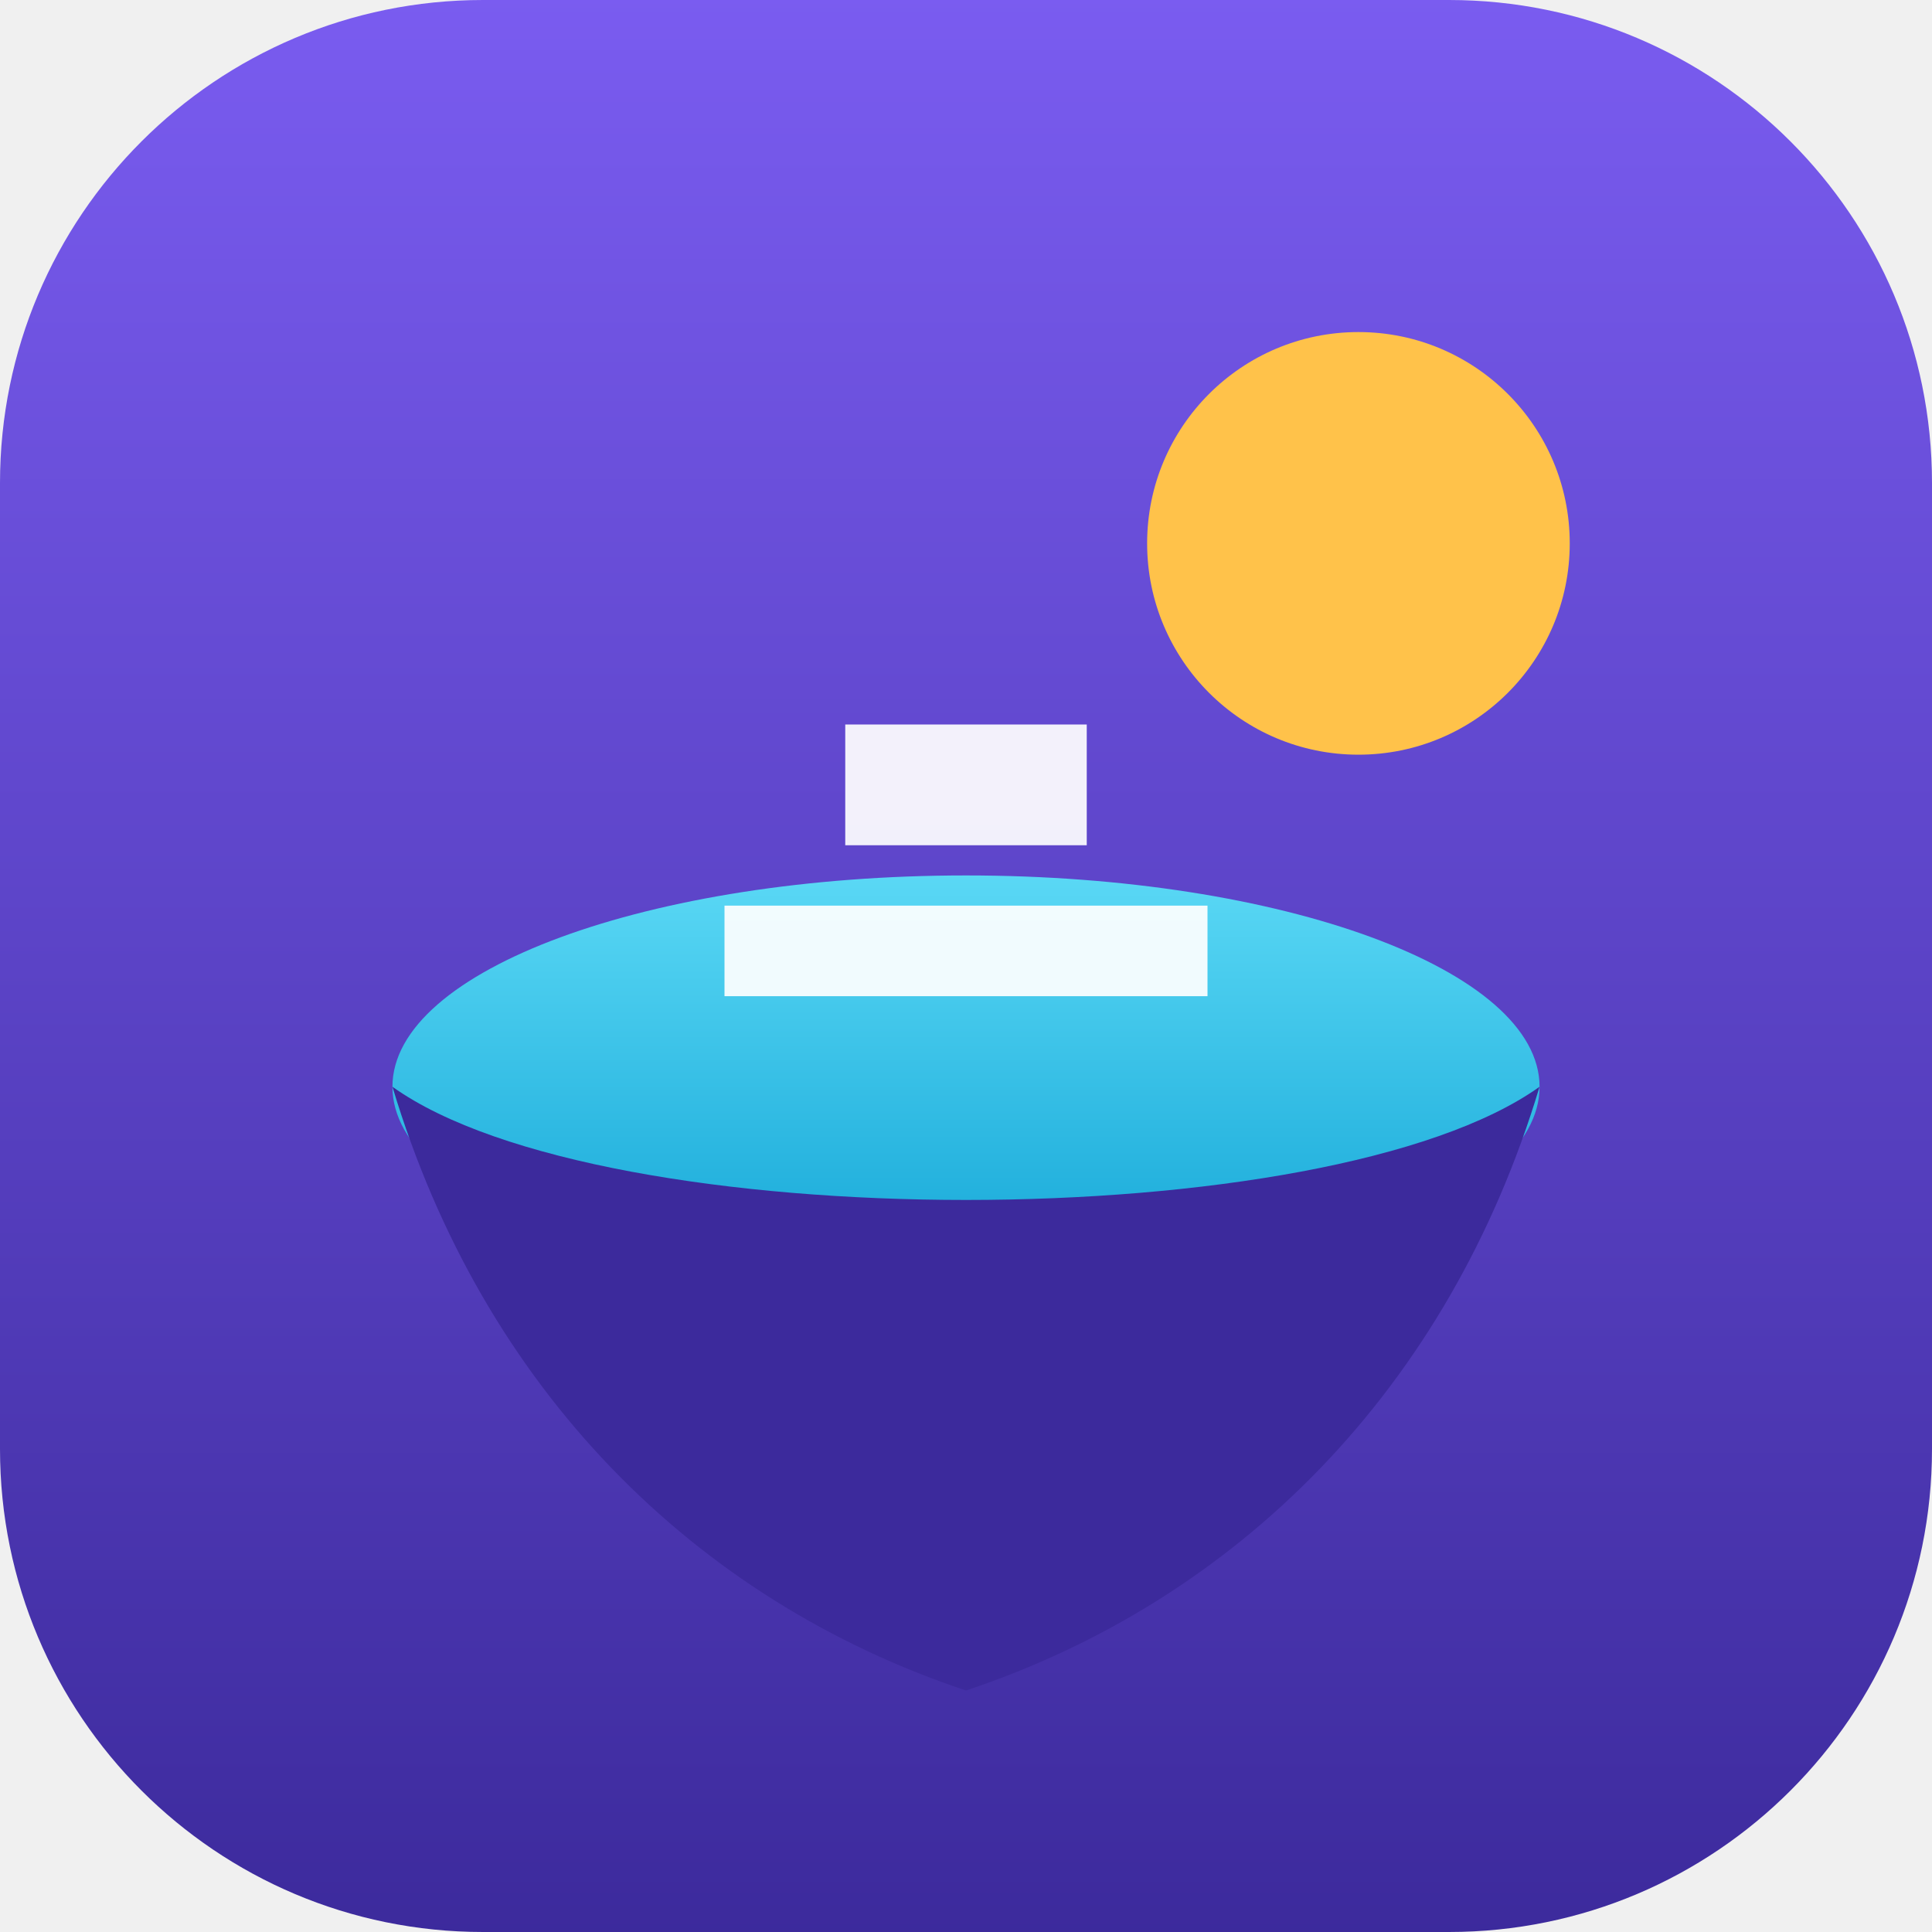
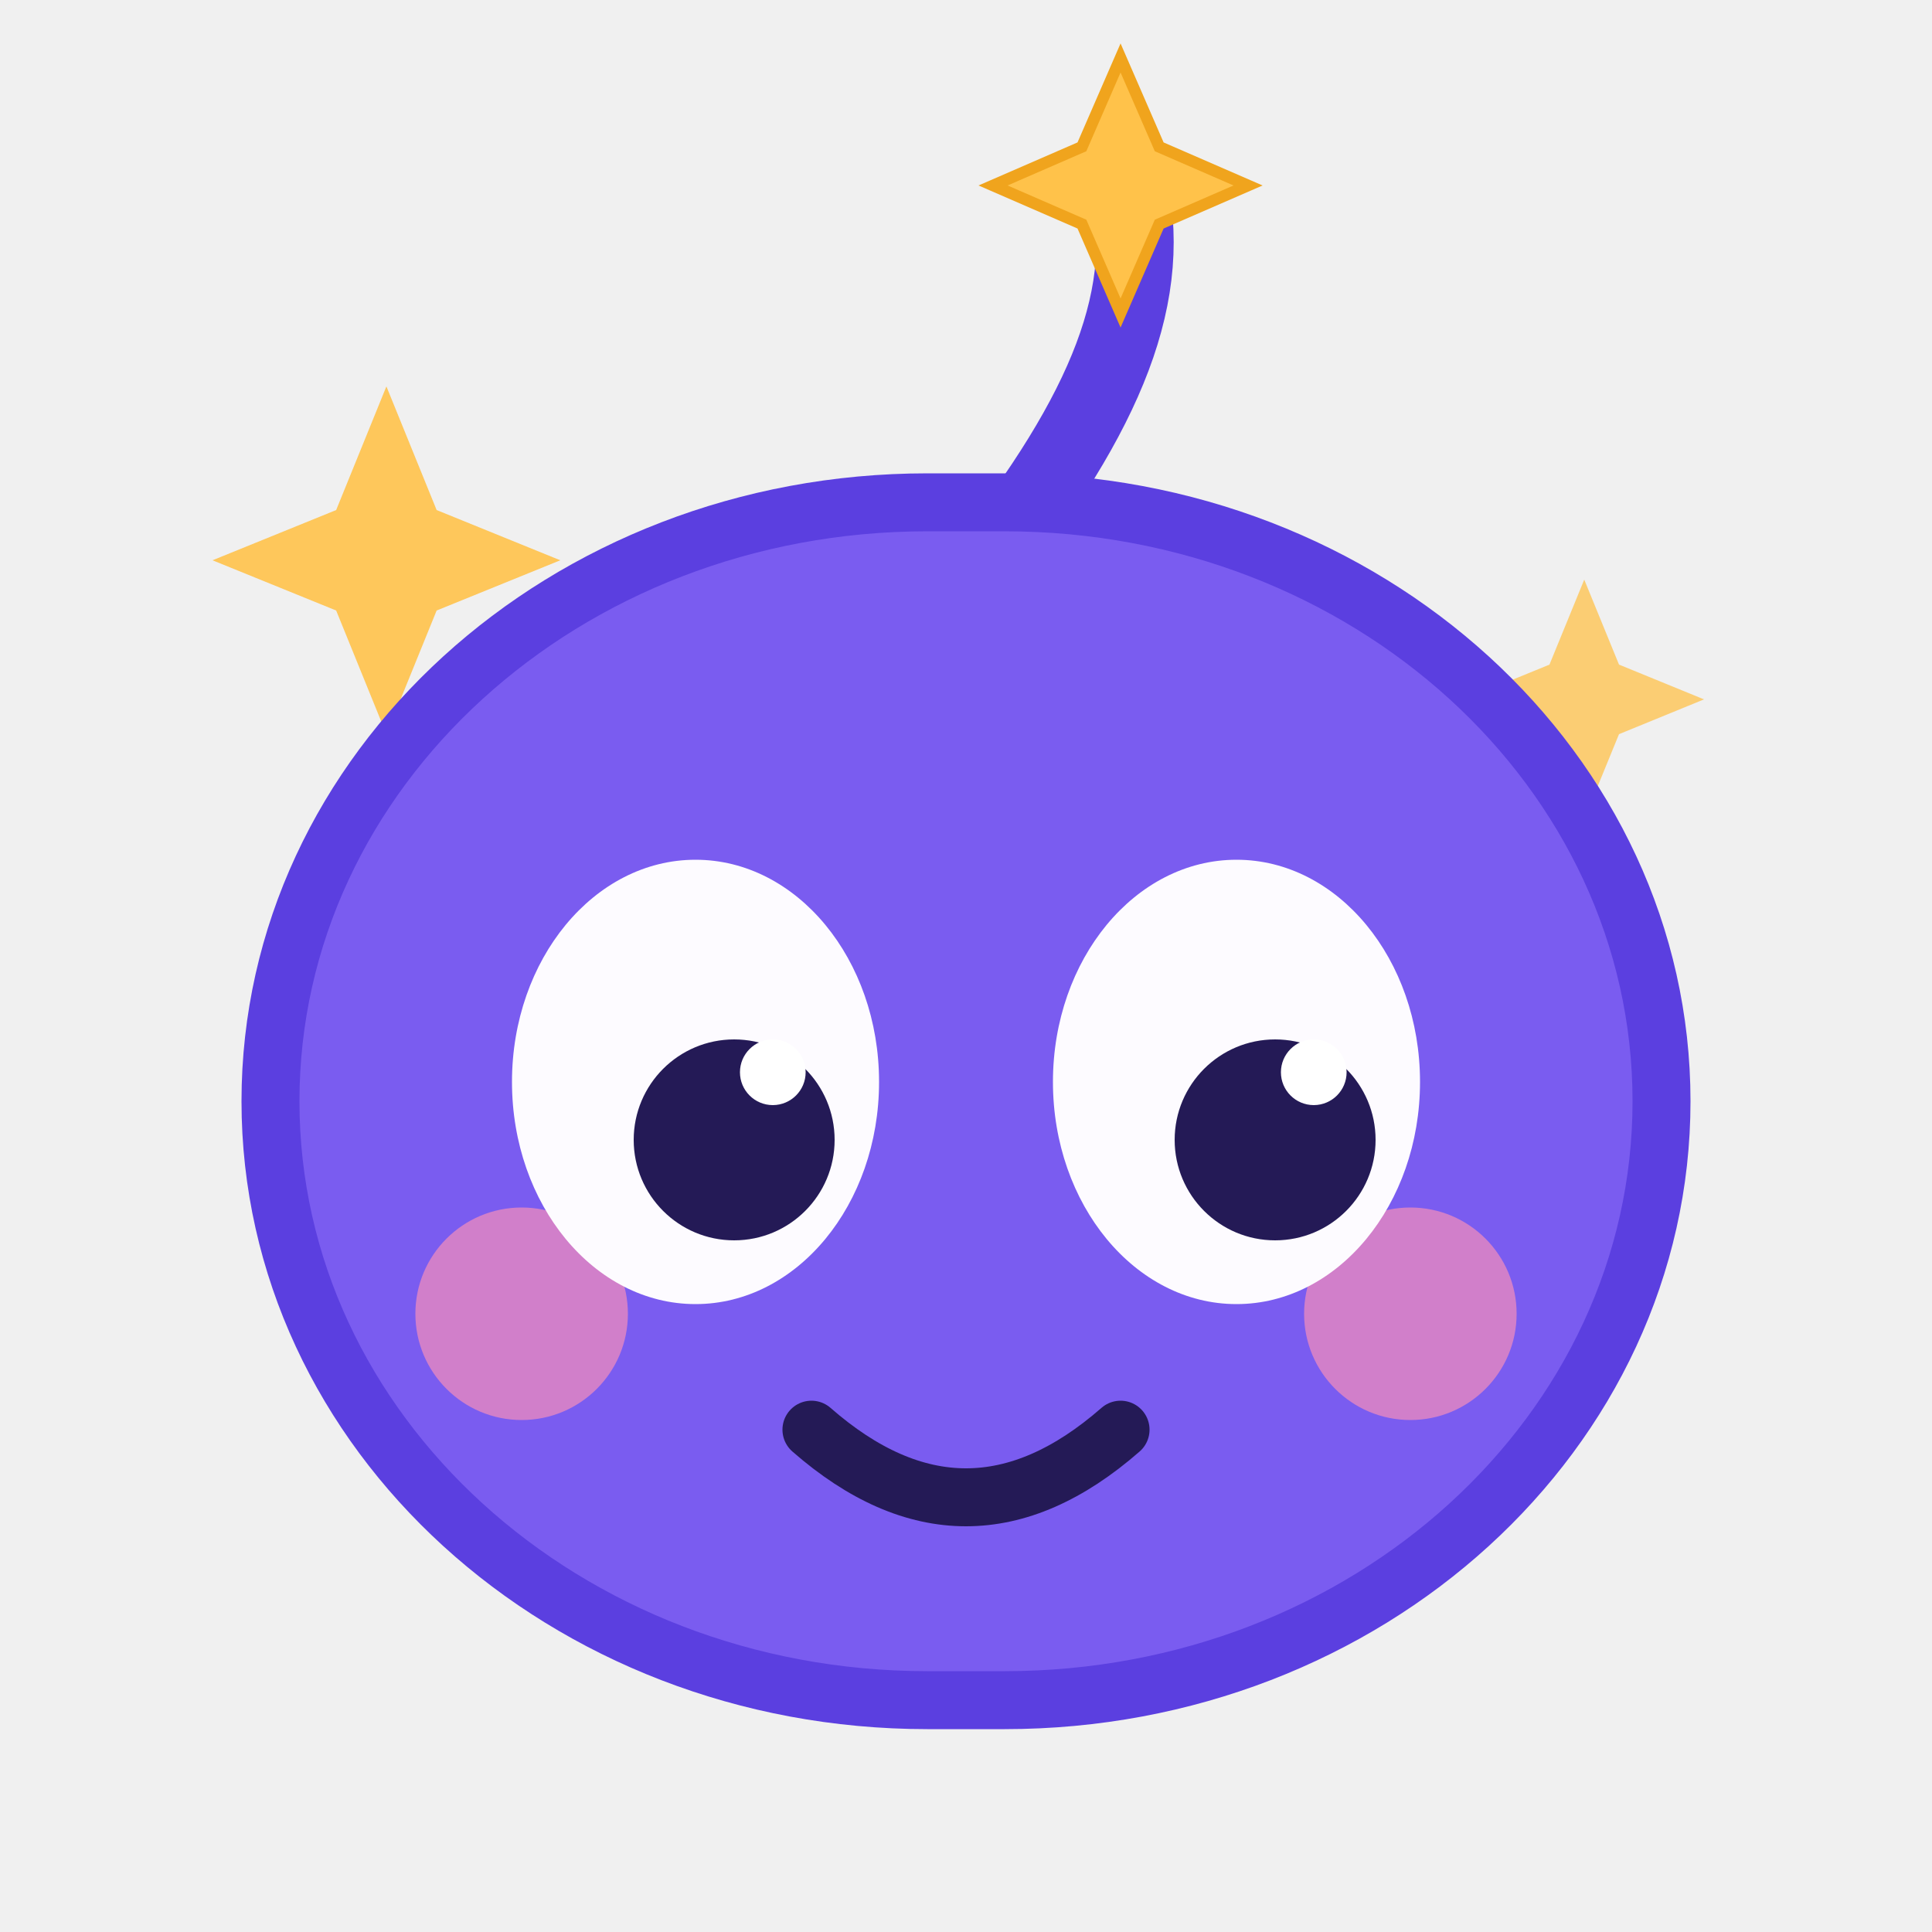
- <svg xmlns="http://www.w3.org/2000/svg" viewBox="0 0 64 64" width="64" height="64">
-   <defs>
-     <linearGradient id="sky" x1="0" y1="0" x2="0" y2="1">
-       <stop offset="0" stop-color="#7a5cf0" />
-       <stop offset="1" stop-color="#3c2a9c" />
-     </linearGradient>
-     <linearGradient id="grass" x1="0" y1="0" x2="0" y2="1">
-       <stop offset="0" stop-color="#5ad8f5" />
-       <stop offset="1" stop-color="#12a5d6" />
-     </linearGradient>
-   </defs>
-   <rect width="64" height="64" rx="16" fill="url(#sky)" />
-   <circle cx="45" cy="18" r="7" fill="#ffc24a" />
-   <ellipse cx="32" cy="36" rx="19" ry="7" fill="url(#grass)" />
-   <path d="M13 36 C16 46 23 53 32 56 C41 53 48 46 51 36 C44 41 20 41 13 36 Z" fill="#3c2a9c" />
-   <path d="M28 24 h8 v4 h-8 z M24 30 h16 v3 h-16 z" fill="#fff" opacity="0.92" />
+ <svg xmlns="http://www.w3.org/2000/svg" viewBox="0 0 100 100" width="100" height="100">
+   <g fill="#ffc24a">
+     <path d="M20 20 l2.6 6.4 6.4 2.6 -6.4 2.6 -2.6 6.4 -2.6 -6.4 -6.4 -2.6 6.4 -2.6 Z" opacity="0.9" />
+     <path d="M82 30 l1.8 4.4 4.4 1.8 -4.4 1.8 -1.8 4.4 -1.8 -4.4 -4.4 -1.8 4.4 -1.8 Z" opacity="0.75" />
+   </g>
+   <path d="M52 28 C58 20 60 14 58 8" fill="none" stroke="#5b3fe0" stroke-width="4" stroke-linecap="round" />
+   <path d="M58 3 l2 4.6 4.6 2 -4.6 2 -2 4.6 -2 -4.6 -4.6 -2 4.6 -2 Z" fill="#ffc24a" stroke="#f0a41d" stroke-width="0.6" />
+   <rect x="14" y="26" width="72" height="62" rx="34" fill="#7a5cf0" stroke="#5b3fe0" stroke-width="3" />
+   <circle cx="27" cy="68" r="5.5" fill="#ff92b6" opacity="0.65" />
+   <circle cx="73" cy="68" r="5.5" fill="#ff92b6" opacity="0.65" />
+   <ellipse cx="36" cy="56" rx="9.5" ry="11.5" fill="#fdfbff" />
+   <ellipse cx="64" cy="56" rx="9.5" ry="11.5" fill="#fdfbff" />
+   <circle cx="38" cy="59" r="5.2" fill="#241a56" />
+   <circle cx="66" cy="59" r="5.2" fill="#241a56" />
+   <circle cx="40" cy="55.5" r="1.7" fill="#fff" />
+   <circle cx="68" cy="55.5" r="1.7" fill="#fff" />
+   <path d="M42 74 q8 7 16 0" fill="none" stroke="#241a56" stroke-width="3" stroke-linecap="round" />
</svg>
